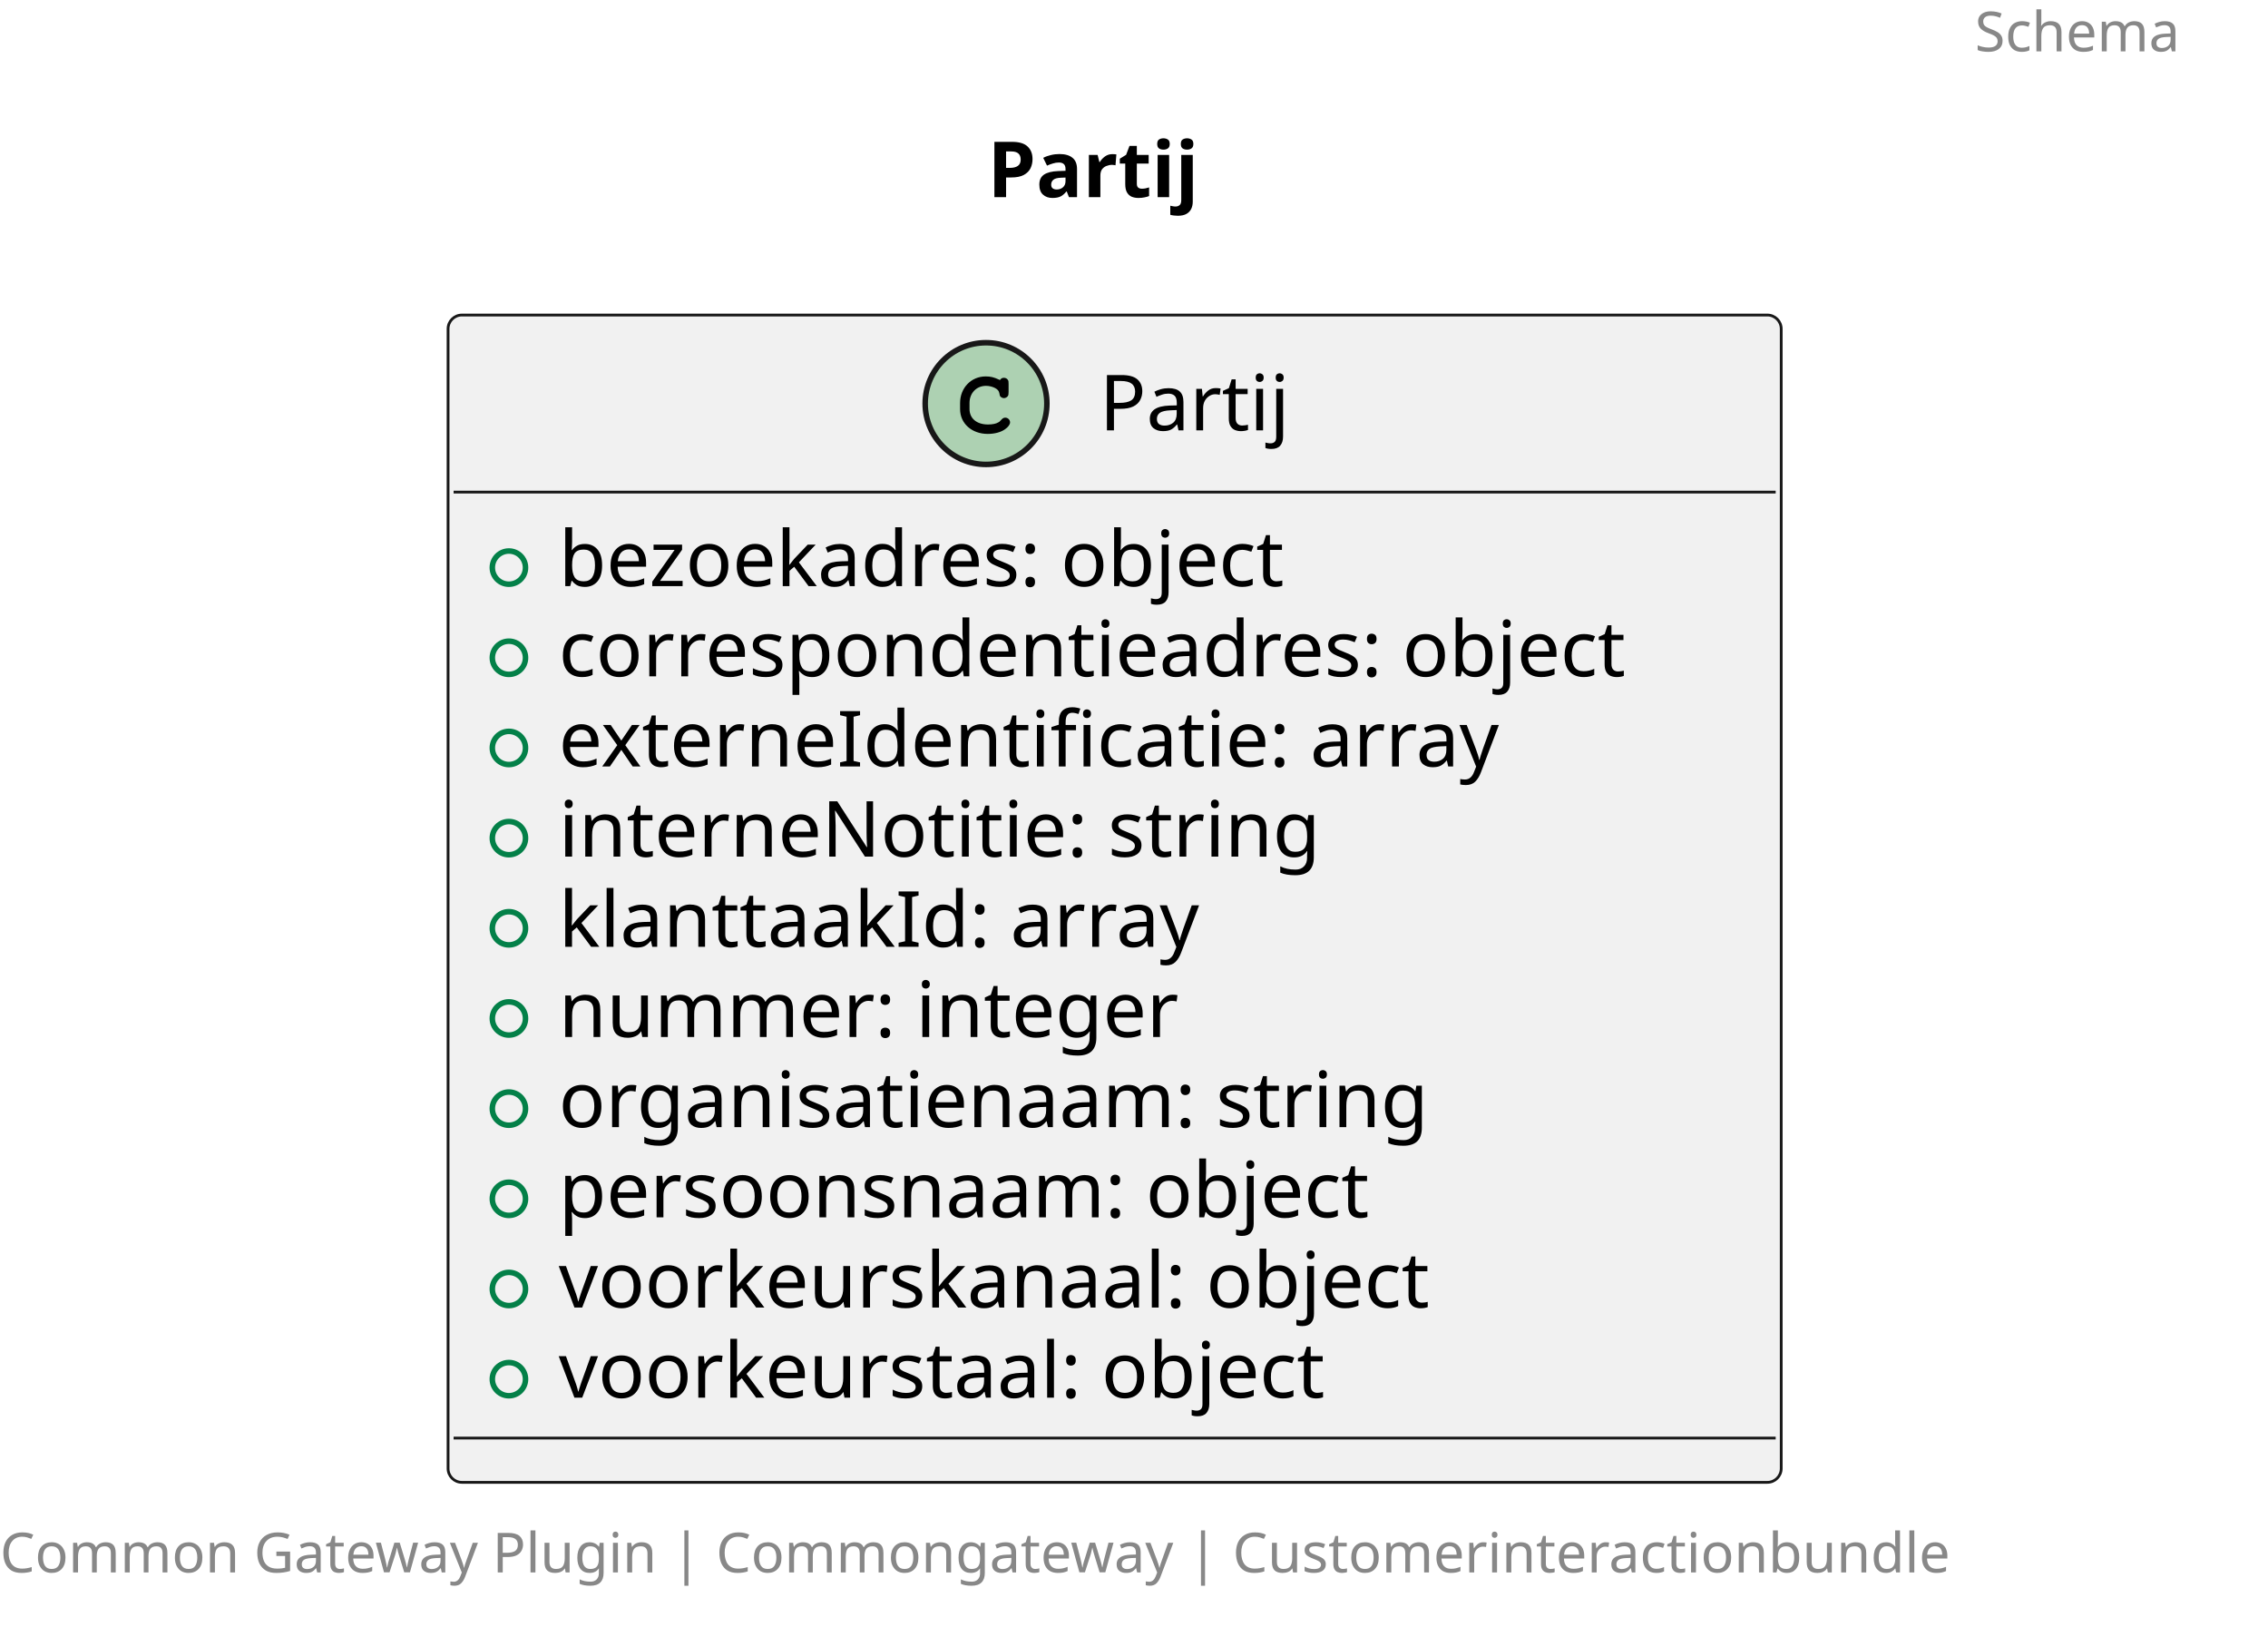
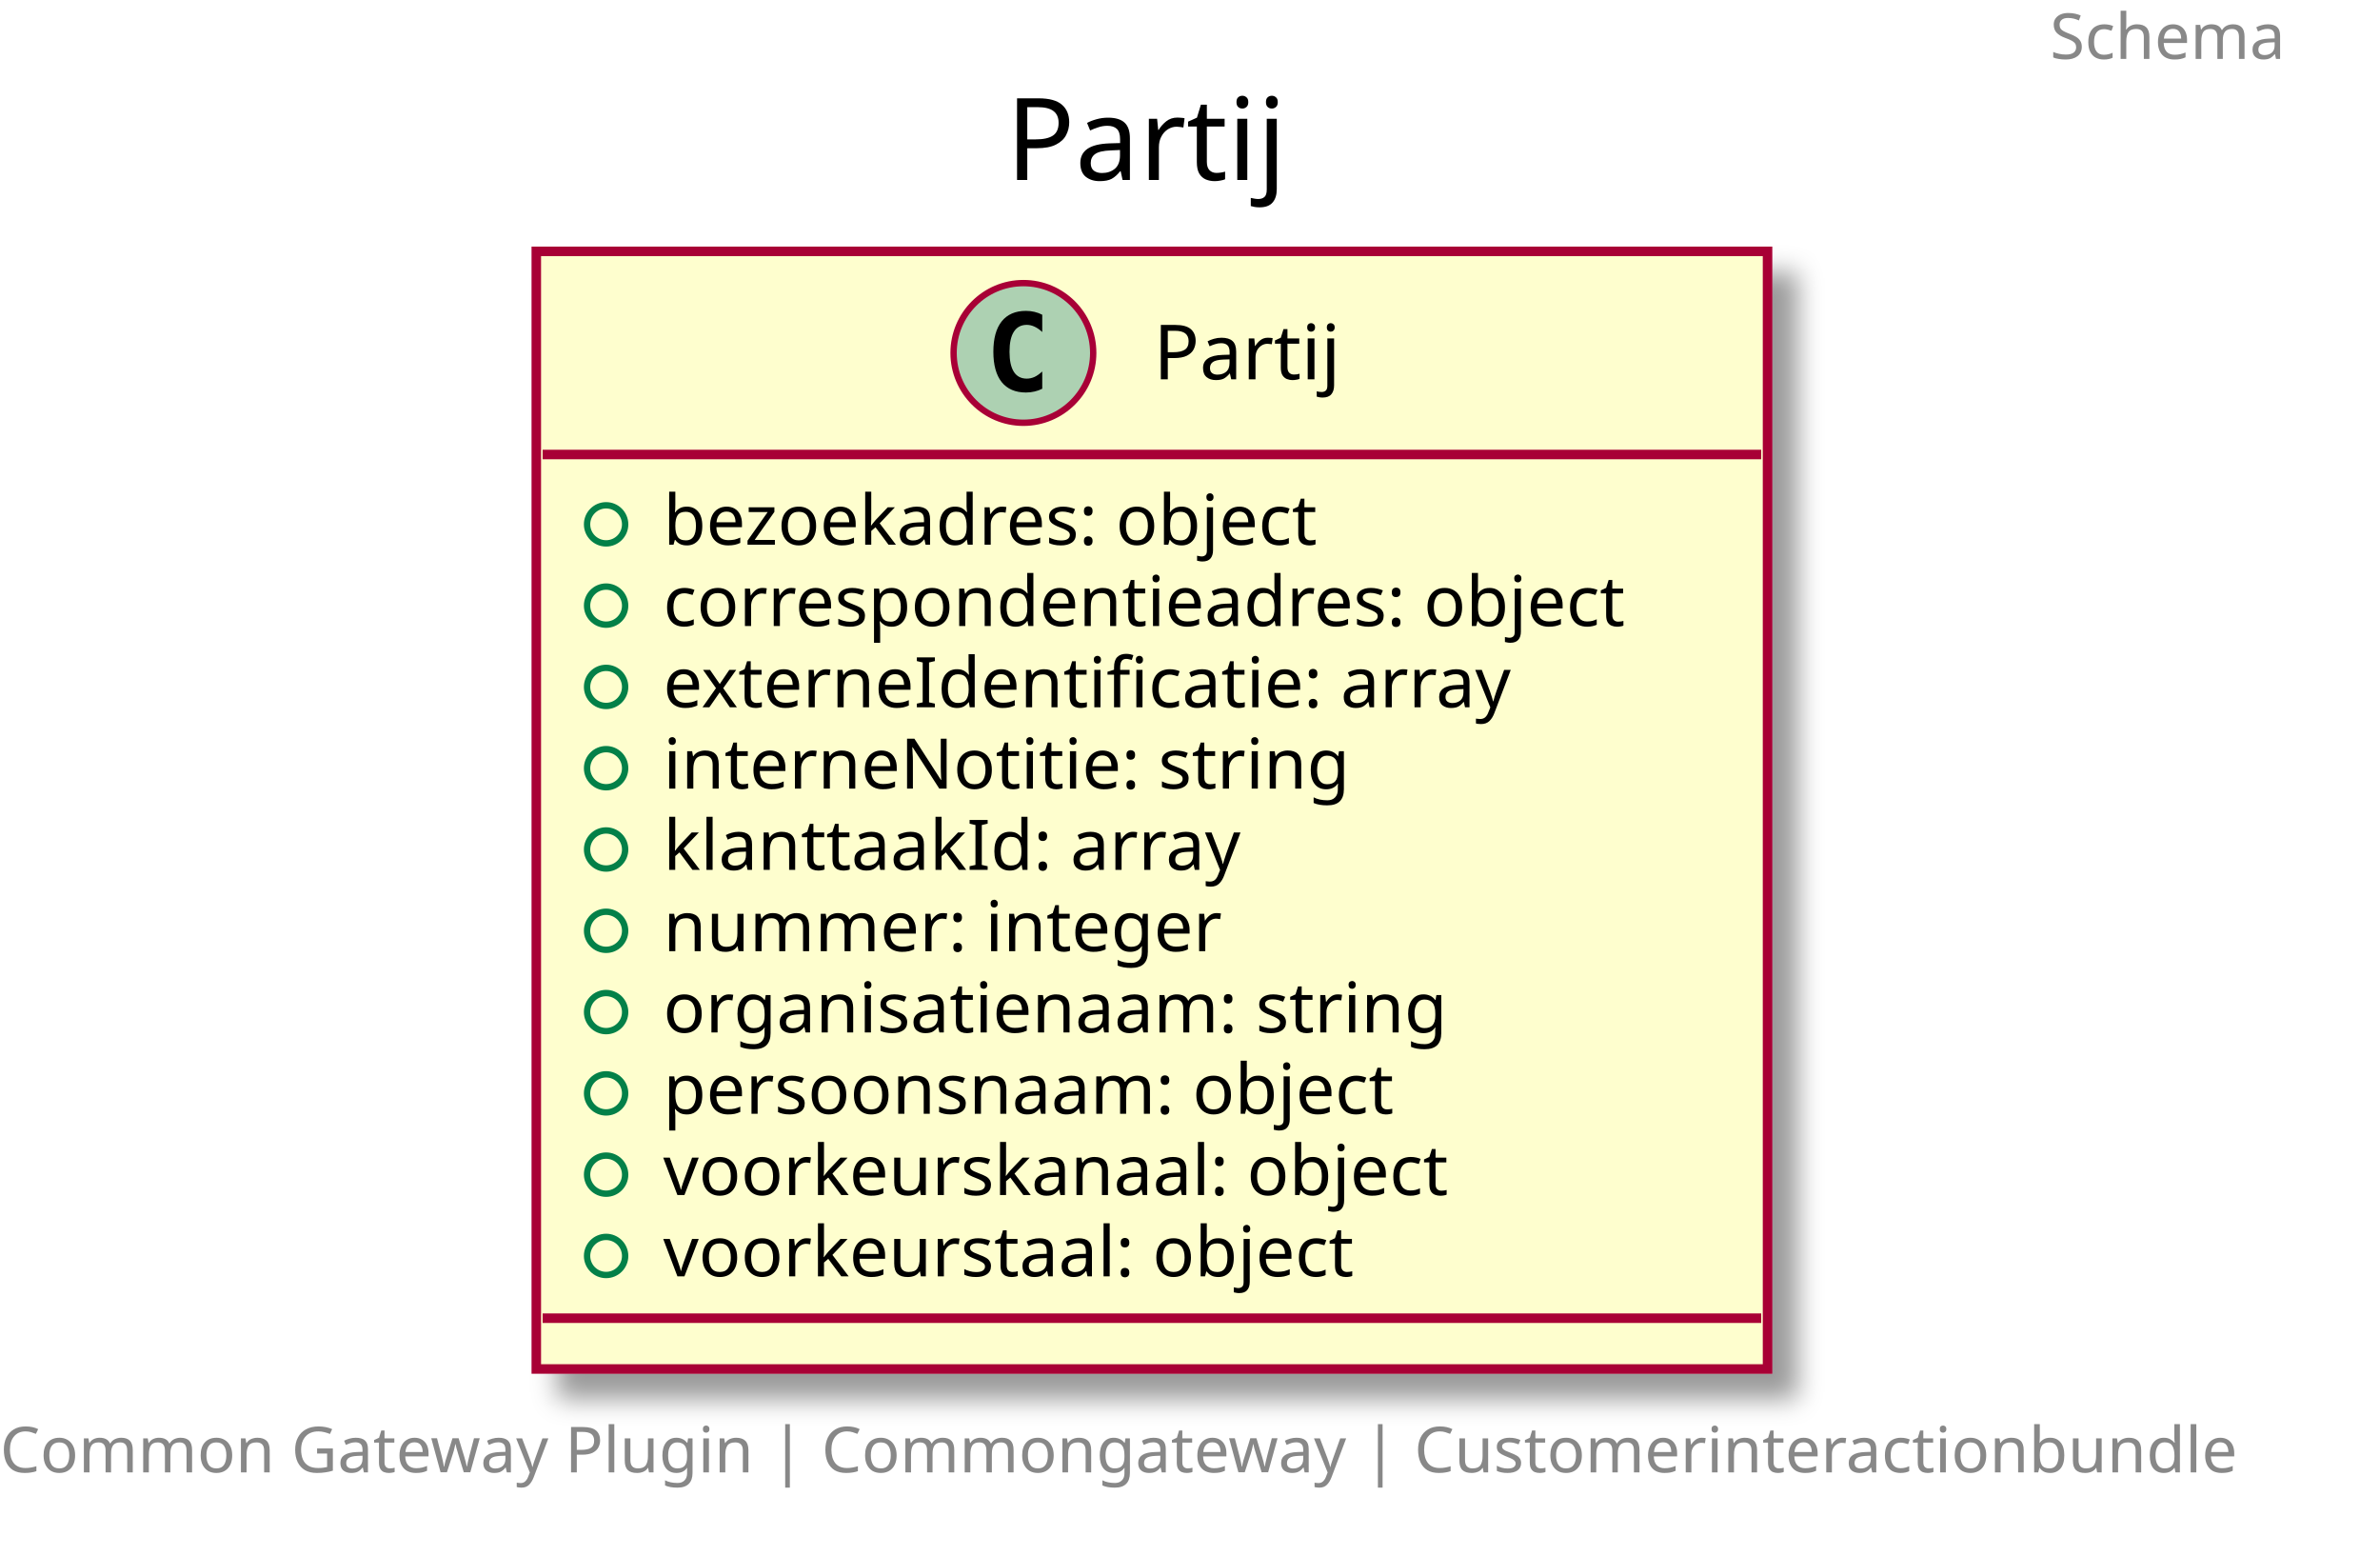
- <svg xmlns="http://www.w3.org/2000/svg" contentStyleType="text/css" height="294px" preserveAspectRatio="none" style="width:410px;height:294px;background:#FFFFFF;" version="1.1" viewBox="0 0 410 294" width="410px" zoomAndPan="magnify">
-   <defs />
+ <svg xmlns="http://www.w3.org/2000/svg" contentScriptType="application/ecmascript" contentStyleType="text/css" height="245px" preserveAspectRatio="none" style="width:375px;height:245px;" version="1.1" viewBox="0 0 375 245" width="375px" zoomAndPan="magnify">
+   <defs>
+     <filter height="300%" id="f1m3gnd2g006ka" width="300%" x="-1" y="-1">
+       <feGaussianBlur result="blurOut" stdDeviation="2.0" />
+       <feColorMatrix in="blurOut" result="blurOut2" type="matrix" values="0 0 0 0 0 0 0 0 0 0 0 0 0 0 0 0 0 0 .4 0" />
+       <feOffset dx="4.0" dy="4.0" in="blurOut2" result="blurOut3" />
+       <feBlend in="SourceGraphic" in2="blurOut3" mode="normal" />
+     </filter>
+   </defs>
  <g>
-     <text fill="#888888" font-family="sans-serif" font-size="10" lengthAdjust="spacing" textLength="45" x="357" y="9.282">Schema</text>
-     <text fill="#000000" font-family="sans-serif" font-size="14" font-weight="bold" lengthAdjust="spacing" textLength="45" x="178.5" y="35.636">Partij</text>
-     <g id="elem_Partij">
-       <rect codeLine="5" fill="#F1F1F1" height="210.969" id="Partij" rx="2.5" ry="2.5" style="stroke:#181818;stroke-width:0.5;" width="241" x="81" y="56.938" />
-       <ellipse cx="178.25" cy="72.938" fill="#ADD1B2" rx="11" ry="11" style="stroke:#181818;stroke-width:1.0;" />
-       <path d="M180.594,68.609 C179.656,68.172 179.062,68.031 178.188,68.031 C175.562,68.031 173.562,70.109 173.562,72.828 L173.562,73.953 C173.562,76.531 175.672,78.422 178.562,78.422 C179.781,78.422 180.938,78.125 181.688,77.578 C182.266,77.172 182.594,76.719 182.594,76.328 C182.594,75.875 182.203,75.484 181.734,75.484 C181.516,75.484 181.312,75.562 181.125,75.75 C180.672,76.234 180.672,76.234 180.484,76.328 C180.062,76.594 179.375,76.719 178.609,76.719 C176.562,76.719 175.266,75.625 175.266,73.922 L175.266,72.828 C175.266,71.047 176.516,69.734 178.25,69.734 C178.828,69.734 179.438,69.891 179.906,70.141 C180.391,70.422 180.562,70.641 180.656,71.047 C180.719,71.453 180.75,71.578 180.891,71.703 C181.031,71.844 181.266,71.953 181.484,71.953 C181.75,71.953 182.016,71.812 182.188,71.594 C182.297,71.438 182.328,71.25 182.328,70.828 L182.328,69.406 C182.328,68.969 182.312,68.844 182.219,68.688 C182.062,68.422 181.781,68.281 181.484,68.281 C181.188,68.281 180.984,68.375 180.766,68.688 L180.594,68.609 Z " fill="#000000" />
-       <text fill="#000000" font-family="sans-serif" font-size="14" lengthAdjust="spacing" textLength="38" x="198.75" y="77.784">Partij</text>
-       <line style="stroke:#181818;stroke-width:0.5;" x1="82" x2="321" y1="88.938" y2="88.938" />
-       <ellipse cx="92" cy="102.586" fill="none" rx="3" ry="3" style="stroke:#038048;stroke-width:1.0;" />
-       <text fill="#000000" font-family="sans-serif" font-size="14" lengthAdjust="spacing" textLength="149" x="101" y="105.933">bezoekadres: object</text>
-       <ellipse cx="92" cy="118.883" fill="none" rx="3" ry="3" style="stroke:#038048;stroke-width:1.0;" />
-       <text fill="#000000" font-family="sans-serif" font-size="14" lengthAdjust="spacing" textLength="215" x="101" y="122.23">correspondentieadres: object</text>
-       <ellipse cx="92" cy="135.18" fill="none" rx="3" ry="3" style="stroke:#038048;stroke-width:1.0;" />
-       <text fill="#000000" font-family="sans-serif" font-size="14" lengthAdjust="spacing" textLength="190" x="101" y="138.526">externeIdentificatie: array</text>
-       <ellipse cx="92" cy="151.477" fill="none" rx="3" ry="3" style="stroke:#038048;stroke-width:1.0;" />
-       <text fill="#000000" font-family="sans-serif" font-size="14" lengthAdjust="spacing" textLength="154" x="101" y="154.823">interneNotitie: string</text>
-       <ellipse cx="92" cy="167.773" fill="none" rx="3" ry="3" style="stroke:#038048;stroke-width:1.0;" />
-       <text fill="#000000" font-family="sans-serif" font-size="14" lengthAdjust="spacing" textLength="127" x="101" y="171.12">klanttaakId: array</text>
-       <ellipse cx="92" cy="184.07" fill="none" rx="3" ry="3" style="stroke:#038048;stroke-width:1.0;" />
-       <text fill="#000000" font-family="sans-serif" font-size="14" lengthAdjust="spacing" textLength="122" x="101" y="187.417">nummer: integer</text>
-       <ellipse cx="92" cy="200.367" fill="none" rx="3" ry="3" style="stroke:#038048;stroke-width:1.0;" />
-       <text fill="#000000" font-family="sans-serif" font-size="14" lengthAdjust="spacing" textLength="170" x="101" y="203.714">organisatienaam: string</text>
-       <ellipse cx="92" cy="216.664" fill="none" rx="3" ry="3" style="stroke:#038048;stroke-width:1.0;" />
-       <text fill="#000000" font-family="sans-serif" font-size="14" lengthAdjust="spacing" textLength="161" x="101" y="220.011">persoonsnaam: object</text>
-       <ellipse cx="92" cy="232.961" fill="none" rx="3" ry="3" style="stroke:#038048;stroke-width:1.0;" />
-       <text fill="#000000" font-family="sans-serif" font-size="14" lengthAdjust="spacing" textLength="173" x="101" y="236.308">voorkeurskanaal: object</text>
-       <ellipse cx="92" cy="249.258" fill="none" rx="3" ry="3" style="stroke:#038048;stroke-width:1.0;" />
-       <text fill="#000000" font-family="sans-serif" font-size="14" lengthAdjust="spacing" textLength="154" x="101" y="252.605">voorkeurstaal: object</text>
-       <line style="stroke:#181818;stroke-width:0.5;" x1="82" x2="321" y1="259.906" y2="259.906" />
-     </g>
-     <text fill="#888888" font-family="sans-serif" font-size="10" lengthAdjust="spacing" textLength="402" x="0" y="284.188">Common Gateway Plugin | Commongateway | Customerinteractionbundle</text>
+     <text fill="#888888" font-family="sans-serif" font-size="10" lengthAdjust="spacingAndGlyphs" textLength="40" x="323" y="9.282">Schema</text>
+     <text fill="#000000" font-family="sans-serif" font-size="18" lengthAdjust="spacingAndGlyphs" textLength="46" x="158.5" y="28.349">Partij</text>
+     <rect fill="#FEFECE" filter="url(#f1m3gnd2g006ka)" height="176.047" id="Partij" style="stroke: #A80036; stroke-width: 1.5;" width="194" x="84.5" y="39.594" />
+     <ellipse cx="161.25" cy="55.594" fill="#ADD1B2" rx="11" ry="11" style="stroke: #A80036; stroke-width: 1.0;" />
+     <path d="M164.219,61.234 Q163.641,61.531 163,61.672 Q162.359,61.828 161.656,61.828 Q159.156,61.828 157.828,60.188 Q156.516,58.531 156.516,55.406 Q156.516,52.281 157.828,50.625 Q159.156,48.969 161.656,48.969 Q162.359,48.969 163,49.125 Q163.656,49.281 164.219,49.578 L164.219,52.297 Q163.594,51.719 163,51.453 Q162.406,51.172 161.781,51.172 Q160.438,51.172 159.75,52.25 Q159.062,53.312 159.062,55.406 Q159.062,57.5 159.75,58.578 Q160.438,59.641 161.781,59.641 Q162.406,59.641 163,59.375 Q163.594,59.094 164.219,58.516 L164.219,61.234 Z " />
+     <text fill="#000000" font-family="sans-serif" font-size="12" lengthAdjust="spacingAndGlyphs" textLength="32" x="181.75" y="59.748">Partij</text>
+     <line style="stroke: #A80036; stroke-width: 1.5;" x1="85.5" x2="277.5" y1="71.594" y2="71.594" />
+     <ellipse cx="95.5" cy="82.594" fill="none" rx="3" ry="3" style="stroke: #038048; stroke-width: 1.0;" />
+     <text fill="#000000" font-family="sans-serif" font-size="11" lengthAdjust="spacingAndGlyphs" textLength="114" x="104.5" y="85.804">bezoekadres: object</text>
+     <ellipse cx="95.5" cy="95.398" fill="none" rx="3" ry="3" style="stroke: #038048; stroke-width: 1.0;" />
+     <text fill="#000000" font-family="sans-serif" font-size="11" lengthAdjust="spacingAndGlyphs" textLength="168" x="104.5" y="98.609">correspondentieadres: object</text>
+     <ellipse cx="95.5" cy="108.203" fill="none" rx="3" ry="3" style="stroke: #038048; stroke-width: 1.0;" />
+     <text fill="#000000" font-family="sans-serif" font-size="11" lengthAdjust="spacingAndGlyphs" textLength="146" x="104.5" y="111.414">externeIdentificatie: array</text>
+     <ellipse cx="95.5" cy="121.008" fill="none" rx="3" ry="3" style="stroke: #038048; stroke-width: 1.0;" />
+     <text fill="#000000" font-family="sans-serif" font-size="11" lengthAdjust="spacingAndGlyphs" textLength="117" x="104.5" y="124.218">interneNotitie: string</text>
+     <ellipse cx="95.5" cy="133.812" fill="none" rx="3" ry="3" style="stroke: #038048; stroke-width: 1.0;" />
+     <text fill="#000000" font-family="sans-serif" font-size="11" lengthAdjust="spacingAndGlyphs" textLength="99" x="104.5" y="137.023">klanttaakId: array</text>
+     <ellipse cx="95.5" cy="146.617" fill="none" rx="3" ry="3" style="stroke: #038048; stroke-width: 1.0;" />
+     <text fill="#000000" font-family="sans-serif" font-size="11" lengthAdjust="spacingAndGlyphs" textLength="96" x="104.5" y="149.828">nummer: integer</text>
+     <ellipse cx="95.5" cy="159.422" fill="none" rx="3" ry="3" style="stroke: #038048; stroke-width: 1.0;" />
+     <text fill="#000000" font-family="sans-serif" font-size="11" lengthAdjust="spacingAndGlyphs" textLength="137" x="104.5" y="162.632">organisatienaam: string</text>
+     <ellipse cx="95.5" cy="172.227" fill="none" rx="3" ry="3" style="stroke: #038048; stroke-width: 1.0;" />
+     <text fill="#000000" font-family="sans-serif" font-size="11" lengthAdjust="spacingAndGlyphs" textLength="128" x="104.5" y="175.437">persoonsnaam: object</text>
+     <ellipse cx="95.5" cy="185.031" fill="none" rx="3" ry="3" style="stroke: #038048; stroke-width: 1.0;" />
+     <text fill="#000000" font-family="sans-serif" font-size="11" lengthAdjust="spacingAndGlyphs" textLength="136" x="104.5" y="188.242">voorkeurskanaal: object</text>
+     <ellipse cx="95.5" cy="197.836" fill="none" rx="3" ry="3" style="stroke: #038048; stroke-width: 1.0;" />
+     <text fill="#000000" font-family="sans-serif" font-size="11" lengthAdjust="spacingAndGlyphs" textLength="120" x="104.5" y="201.046">voorkeurstaal: object</text>
+     <line style="stroke: #A80036; stroke-width: 1.5;" x1="85.5" x2="277.5" y1="207.641" y2="207.641" />
+     <text fill="#888888" font-family="sans-serif" font-size="10" lengthAdjust="spacingAndGlyphs" textLength="363" x="0" y="231.923">Common Gateway Plugin | Commongateway | Customerinteractionbundle</text>
  </g>
</svg>
